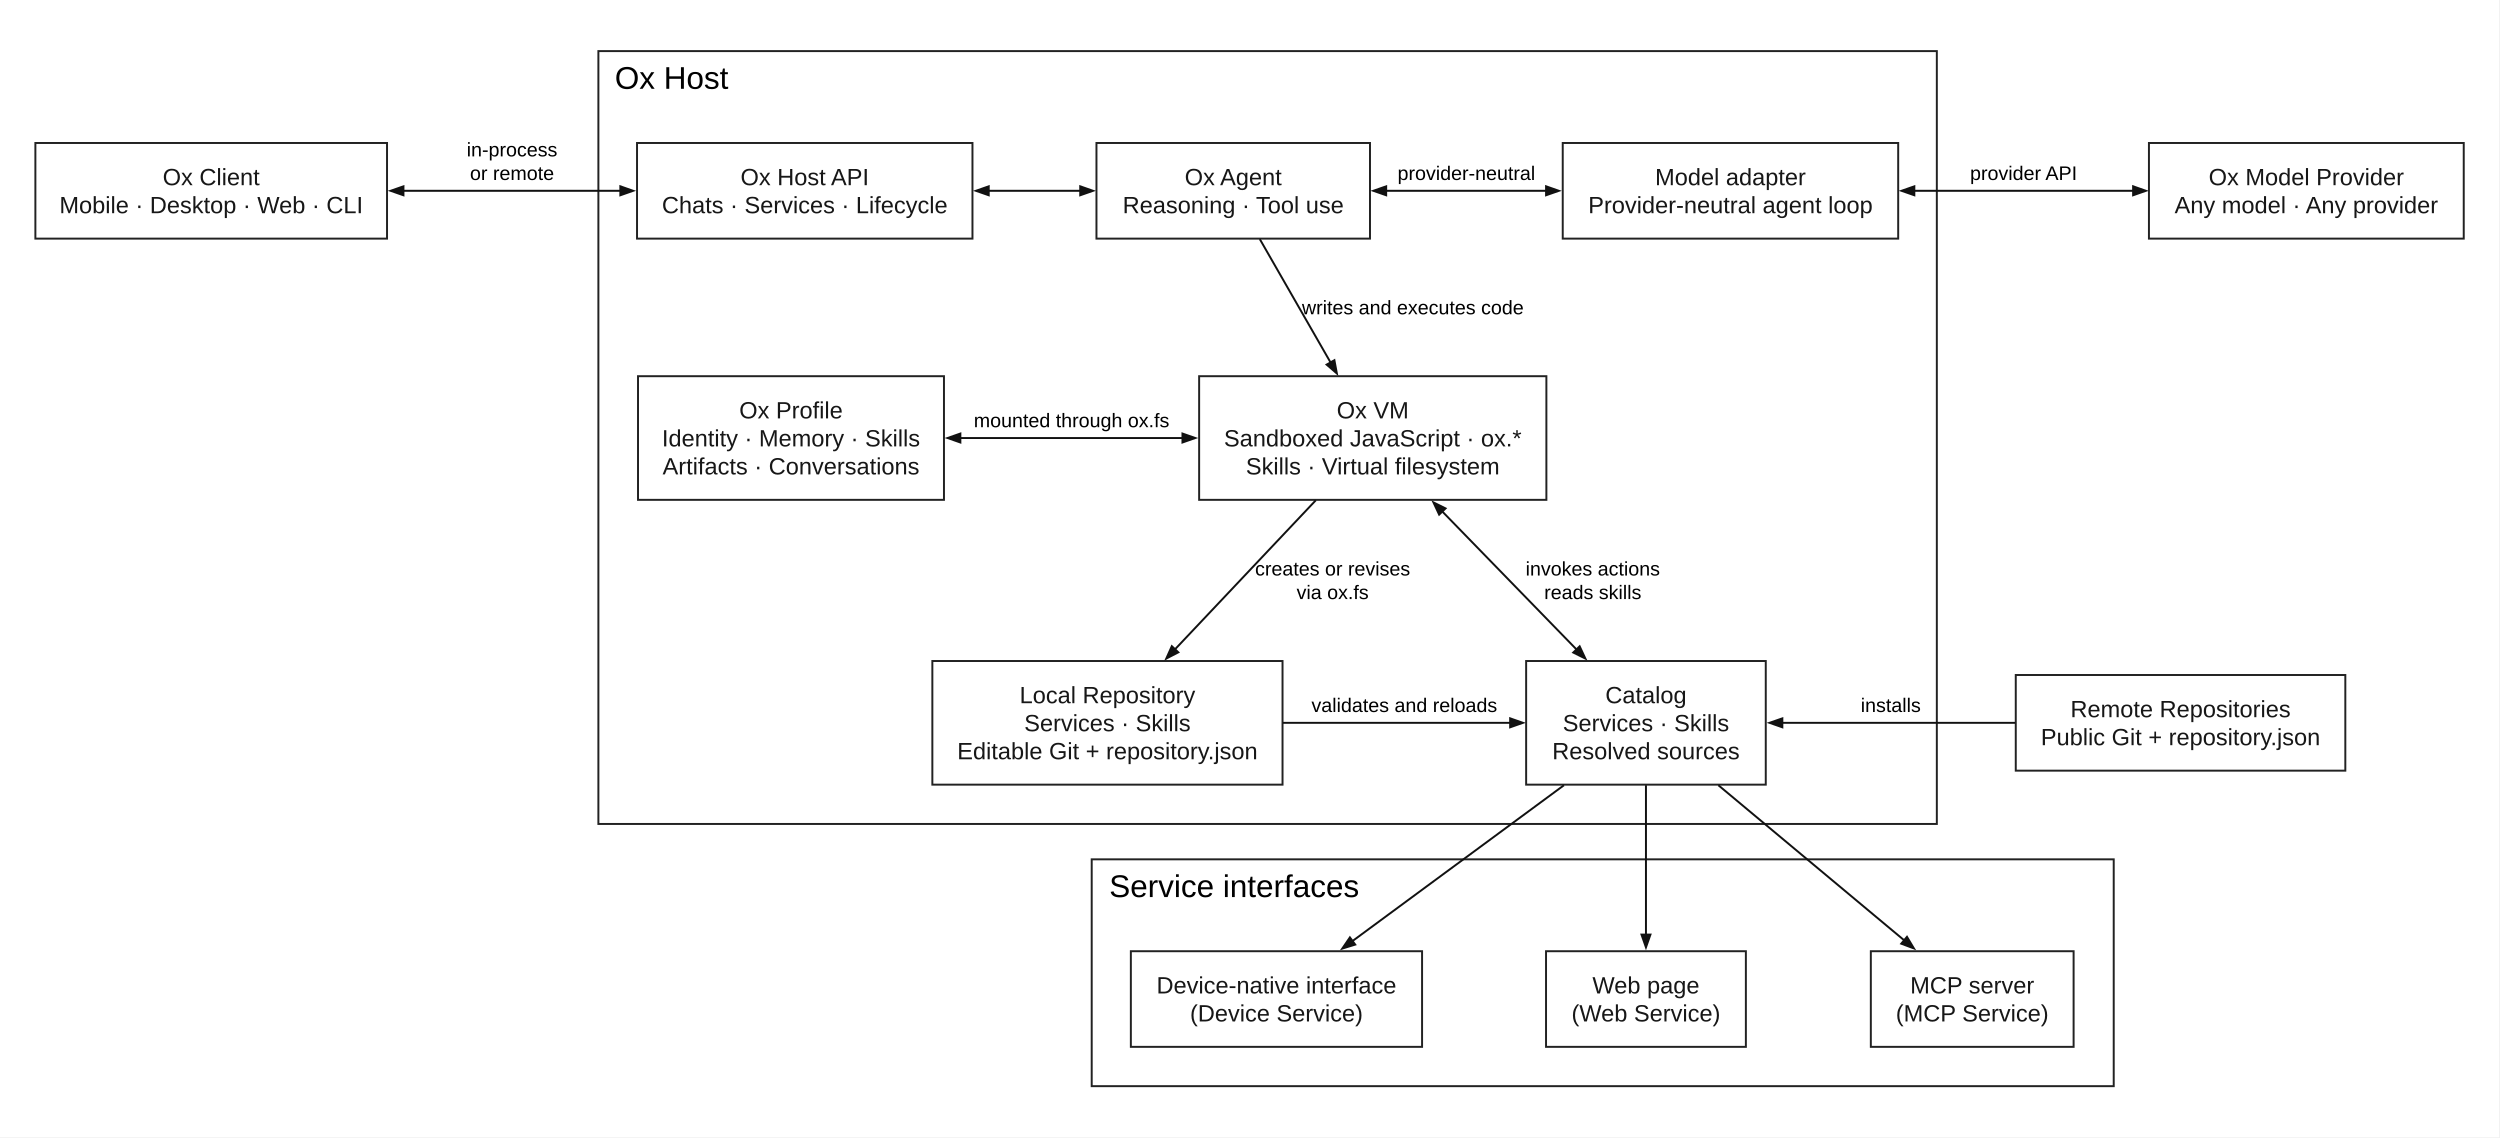
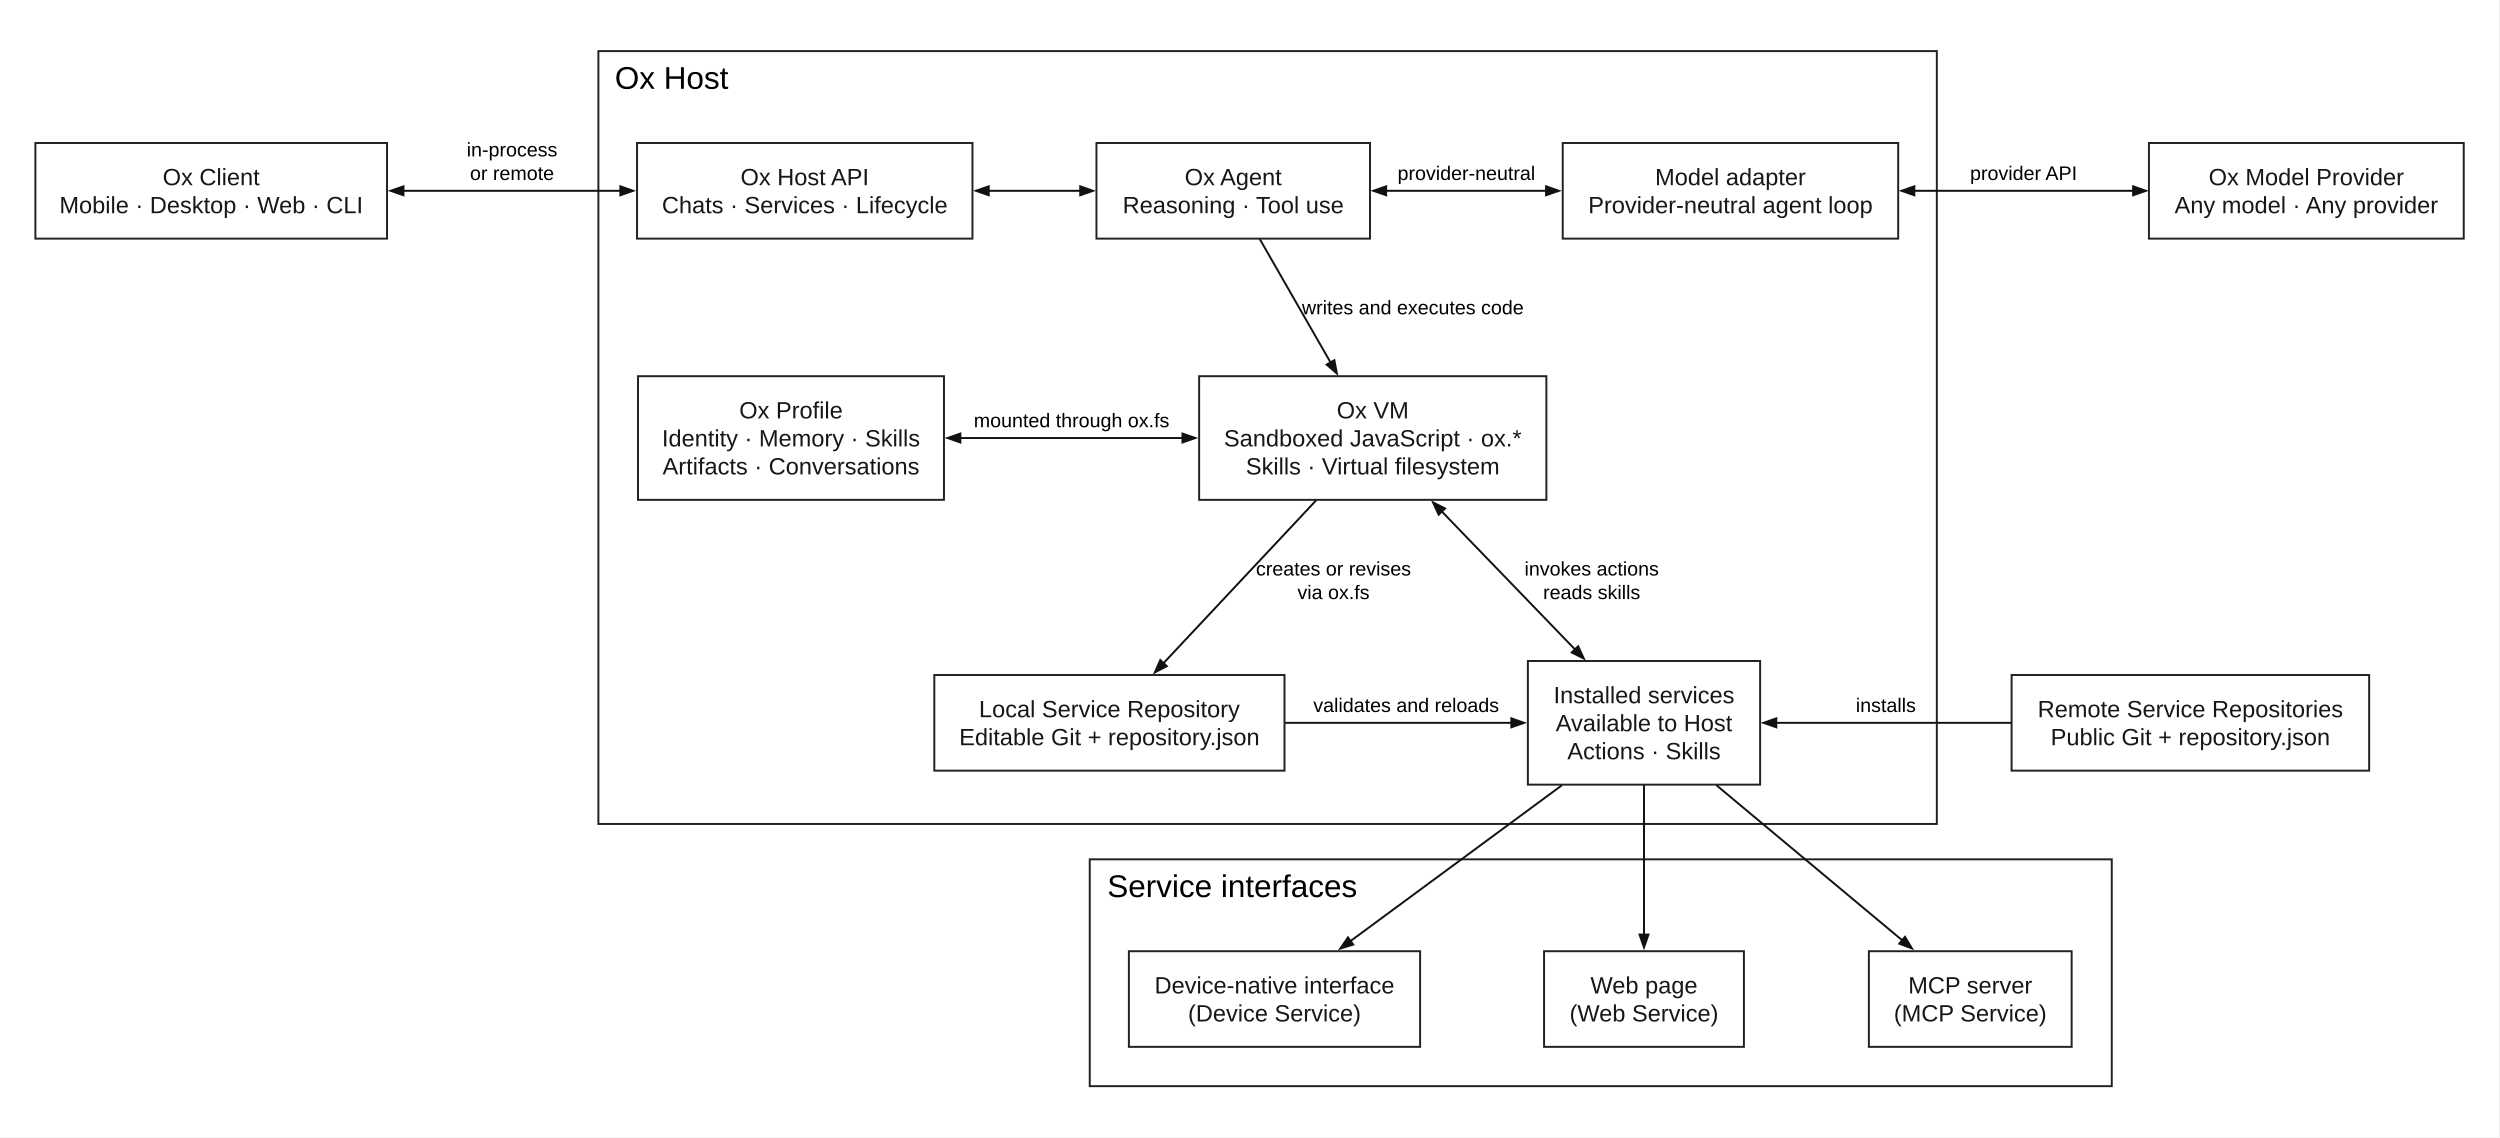
<svg xmlns="http://www.w3.org/2000/svg" width="1272pt" height="579pt" viewBox="0.00 0.00 1272.00 579.00">
  <g id="graph0" class="graph" transform="scale(1 1) rotate(0) translate(18 560.64)">
    <polygon fill="white" stroke="none" points="-18,18 -18,-560.64 1253.55,-560.64 1253.55,18 -18,18" />
    <g id="clust1" class="cluster">
      <polygon fill="white" stroke="#222222" points="286.46,-141.41 286.46,-534.64 967.46,-534.64 967.46,-141.41 286.46,-141.41" />
      <text xml:space="preserve" text-anchor="middle" x="323.71" y="-515.44" font-family="Arial" font-size="16.00">Ox Host</text>
    </g>
    <g id="clust2" class="cluster">
-       <polygon fill="white" stroke="#222222" points="537.46,-8 537.46,-123.41 1057.46,-123.41 1057.46,-8 537.46,-8" />
-       <text xml:space="preserve" text-anchor="middle" x="609.96" y="-104.21" font-family="Arial" font-size="16.00">Service interfaces</text>
+       <polygon fill="white" stroke="#222222" points="536.46,-8 536.46,-123.41 1056.46,-123.41 1056.46,-8 536.46,-8" />
+       <text xml:space="preserve" text-anchor="middle" x="608.96" y="-104.21" font-family="Arial" font-size="16.00">Service interfaces</text>
    </g>
    <g id="node1" class="node">
      <polygon fill="white" stroke="#222222" points="178.92,-487.89 0,-487.89 0,-439.23 178.92,-439.23 178.92,-487.89" />
      <text xml:space="preserve" text-anchor="middle" x="89.46" y="-466.41" font-family="Arial" font-size="12.00" fill="#171717">Ox Client</text>
      <text xml:space="preserve" text-anchor="middle" x="89.46" y="-452.16" font-family="Arial" font-size="12.00" fill="#171717">Mobile · Desktop · Web · CLI</text>
    </g>
    <g id="node2" class="node">
      <polygon fill="white" stroke="#222222" points="476.79,-487.89 306.12,-487.89 306.12,-439.23 476.79,-439.23 476.79,-487.89" />
      <text xml:space="preserve" text-anchor="middle" x="391.46" y="-466.41" font-family="Arial" font-size="12.00" fill="#171717">Ox Host API</text>
      <text xml:space="preserve" text-anchor="middle" x="391.46" y="-452.16" font-family="Arial" font-size="12.00" fill="#171717">Chats · Services · Lifecycle</text>
    </g>
    <g id="edge3" class="edge">
      <path fill="none" stroke="#111111" d="M186.83,-463.56C222.38,-463.56 262.5,-463.56 297.74,-463.56" />
      <polygon fill="#111111" stroke="#111111" points="187.27,-461.29 180.77,-463.56 187.27,-465.84 187.27,-461.29" />
      <polygon fill="#111111" stroke="#111111" points="297.63,-465.84 304.13,-463.56 297.63,-461.29 297.63,-465.84" />
      <text xml:space="preserve" text-anchor="middle" x="242.52" y="-481.06" font-family="Arial" font-size="10.00">in-process</text>
      <text xml:space="preserve" text-anchor="middle" x="242.52" y="-469.06" font-family="Arial" font-size="10.00">or remote</text>
    </g>
    <g id="node3" class="node">
      <polygon fill="white" stroke="#222222" points="679.05,-487.89 539.88,-487.89 539.88,-439.23 679.05,-439.23 679.05,-487.89" />
      <text xml:space="preserve" text-anchor="middle" x="609.46" y="-466.41" font-family="Arial" font-size="12.00" fill="#171717">Ox Agent</text>
      <text xml:space="preserve" text-anchor="middle" x="609.46" y="-452.16" font-family="Arial" font-size="12.00" fill="#171717">Reasoning · Tool use</text>
    </g>
    <g id="edge4" class="edge">
      <path fill="none" stroke="#111111" d="M484.87,-463.56C500.55,-463.56 516.24,-463.56 531.93,-463.56" />
      <polygon fill="#111111" stroke="#111111" points="485.06,-461.29 478.56,-463.56 485.06,-465.84 485.06,-461.29" />
      <polygon fill="#111111" stroke="#111111" points="531.62,-465.84 538.12,-463.56 531.62,-461.29 531.62,-465.84" />
    </g>
    <g id="node4" class="node">
      <polygon fill="white" stroke="#222222" points="947.8,-487.89 777.12,-487.89 777.12,-439.23 947.8,-439.23 947.8,-487.89" />
      <text xml:space="preserve" text-anchor="middle" x="862.46" y="-466.41" font-family="Arial" font-size="12.00" fill="#171717">Model adapter</text>
      <text xml:space="preserve" text-anchor="middle" x="862.46" y="-452.16" font-family="Arial" font-size="12.00" fill="#171717">Provider-neutral agent loop</text>
    </g>
    <g id="edge5" class="edge">
      <path fill="none" stroke="#111111" d="M687.15,-463.56C712.93,-463.56 741.91,-463.56 768.77,-463.56" />
      <polygon fill="#111111" stroke="#111111" points="687.28,-461.29 680.78,-463.56 687.28,-465.84 687.28,-461.29" />
      <polygon fill="#111111" stroke="#111111" points="768.64,-465.84 775.14,-463.56 768.64,-461.29 768.64,-465.84" />
      <text xml:space="preserve" text-anchor="middle" x="728.09" y="-469.06" font-family="Arial" font-size="10.00">provider-neutral</text>
    </g>
    <g id="node6" class="node">
      <polygon fill="white" stroke="#222222" points="768.8,-369.23 592.12,-369.23 592.12,-306.32 768.8,-306.32 768.8,-369.23" />
      <text xml:space="preserve" text-anchor="middle" x="680.46" y="-347.75" font-family="Arial" font-size="12.00" fill="#171717">Ox VM</text>
      <text xml:space="preserve" text-anchor="middle" x="680.46" y="-333.5" font-family="Arial" font-size="12.00" fill="#171717">Sandboxed JavaScript · ox.*</text>
      <text xml:space="preserve" text-anchor="middle" x="680.46" y="-319.25" font-family="Arial" font-size="12.00" fill="#171717">Skills · Virtual filesystem</text>
    </g>
    <g id="edge7" class="edge">
      <path fill="none" stroke="#111111" d="M622.98,-438.99C633.18,-421.21 647.36,-396.49 659.08,-376.05" />
      <polygon fill="#111111" stroke="#111111" points="660.94,-377.38 662.2,-370.61 656.99,-375.12 660.94,-377.38" />
      <text xml:space="preserve" text-anchor="middle" x="700.84" y="-400.73" font-family="Arial" font-size="10.00">writes and executes code</text>
    </g>
    <g id="node9" class="node">
      <polygon fill="white" stroke="#222222" points="1235.55,-487.89 1075.38,-487.89 1075.38,-439.23 1235.55,-439.23 1235.55,-487.89" />
      <text xml:space="preserve" text-anchor="middle" x="1155.46" y="-466.41" font-family="Arial" font-size="12.00" fill="#171717">Ox Model Provider</text>
      <text xml:space="preserve" text-anchor="middle" x="1155.46" y="-452.16" font-family="Arial" font-size="12.00" fill="#171717">Any model · Any provider</text>
    </g>
    <g id="edge6" class="edge">
      <path fill="none" stroke="#111111" d="M955.62,-463.56C991.41,-463.56 1032.13,-463.56 1067.43,-463.56" />
      <polygon fill="#111111" stroke="#111111" points="956.01,-461.29 949.51,-463.56 956.01,-465.84 956.01,-461.29" />
      <polygon fill="#111111" stroke="#111111" points="1067.33,-465.84 1073.83,-463.56 1067.33,-461.29 1067.33,-465.84" />
      <text xml:space="preserve" text-anchor="middle" x="1011.59" y="-469.06" font-family="Arial" font-size="10.00">provider API</text>
    </g>
    <g id="node5" class="node">
      <polygon fill="white" stroke="#222222" points="462.29,-369.23 306.62,-369.23 306.62,-306.32 462.29,-306.32 462.29,-369.23" />
      <text xml:space="preserve" text-anchor="middle" x="384.46" y="-347.75" font-family="Arial" font-size="12.00" fill="#171717">Ox Profile</text>
      <text xml:space="preserve" text-anchor="middle" x="384.46" y="-333.5" font-family="Arial" font-size="12.00" fill="#171717">Identity · Memory · Skills</text>
      <text xml:space="preserve" text-anchor="middle" x="384.46" y="-319.25" font-family="Arial" font-size="12.00" fill="#171717">Artifacts · Conversations</text>
    </g>
    <g id="edge8" class="edge">
      <path fill="none" stroke="#111111" d="M470.63,-337.77C506.13,-337.77 547.42,-337.77 583.94,-337.77" />
      <polygon fill="#111111" stroke="#111111" points="470.63,-335.5 464.13,-337.78 470.63,-340.05 470.63,-335.5" />
      <polygon fill="#111111" stroke="#111111" points="583.64,-340.05 590.14,-337.78 583.64,-335.5 583.64,-340.05" />
      <text xml:space="preserve" text-anchor="middle" x="527.21" y="-343.27" font-family="Arial" font-size="10.00">mounted through ox.fs</text>
    </g>
    <g id="node7" class="node">
-       <polygon fill="white" stroke="#222222" points="634.55,-224.32 456.38,-224.32 456.38,-161.41 634.55,-161.41 634.55,-224.32" />
-       <text xml:space="preserve" text-anchor="middle" x="545.46" y="-202.84" font-family="Arial" font-size="12.00" fill="#171717">Local Repository</text>
-       <text xml:space="preserve" text-anchor="middle" x="545.46" y="-188.59" font-family="Arial" font-size="12.00" fill="#171717">Services · Skills</text>
-       <text xml:space="preserve" text-anchor="middle" x="545.46" y="-174.34" font-family="Arial" font-size="12.00" fill="#171717">Editable Git + repository.json</text>
+       <polygon fill="white" stroke="#222222" points="635.55,-217.2 457.38,-217.2 457.38,-168.53 635.55,-168.53 635.55,-217.2" />
+       <text xml:space="preserve" text-anchor="middle" x="546.46" y="-195.72" font-family="Arial" font-size="12.00" fill="#171717">Local Service Repository</text>
+       <text xml:space="preserve" text-anchor="middle" x="546.46" y="-181.47" font-family="Arial" font-size="12.00" fill="#171717">Editable Git + repository.json</text>
    </g>
    <g id="edge9" class="edge">
-       <path fill="none" stroke="#111111" d="M651.5,-306.12C630.5,-283.89 602.02,-253.74 579.86,-230.28" />
-       <polygon fill="#111111" stroke="#111111" points="581.53,-228.74 575.41,-225.57 578.22,-231.86 581.53,-228.74" />
-       <text xml:space="preserve" text-anchor="middle" x="660.04" y="-267.82" font-family="Arial" font-size="10.00">creates or revises</text>
-       <text xml:space="preserve" text-anchor="middle" x="660.04" y="-255.82" font-family="Arial" font-size="10.00">via ox.fs</text>
+       <path fill="none" stroke="#111111" d="M651.71,-306.12C628.65,-281.52 596.48,-247.21 573.8,-223.02" />
+       <polygon fill="#111111" stroke="#111111" points="575.67,-221.7 569.57,-218.51 572.36,-224.81 575.67,-221.7" />
+       <text xml:space="preserve" text-anchor="middle" x="660.48" y="-267.82" font-family="Arial" font-size="10.00">creates or revises</text>
+       <text xml:space="preserve" text-anchor="middle" x="660.48" y="-255.82" font-family="Arial" font-size="10.00">via ox.fs</text>
    </g>
    <g id="node8" class="node">
-       <polygon fill="white" stroke="#222222" points="880.42,-224.32 758.5,-224.32 758.5,-161.41 880.42,-161.41 880.42,-224.32" />
-       <text xml:space="preserve" text-anchor="middle" x="819.46" y="-202.84" font-family="Arial" font-size="12.00" fill="#171717">Catalog</text>
-       <text xml:space="preserve" text-anchor="middle" x="819.46" y="-188.59" font-family="Arial" font-size="12.00" fill="#171717">Services · Skills</text>
-       <text xml:space="preserve" text-anchor="middle" x="819.46" y="-174.34" font-family="Arial" font-size="12.00" fill="#171717">Resolved sources</text>
+       <polygon fill="white" stroke="#222222" points="877.55,-224.32 759.38,-224.32 759.38,-161.41 877.55,-161.41 877.55,-224.32" />
+       <text xml:space="preserve" text-anchor="middle" x="818.46" y="-202.84" font-family="Arial" font-size="12.00" fill="#171717">Installed services</text>
+       <text xml:space="preserve" text-anchor="middle" x="818.46" y="-188.59" font-family="Arial" font-size="12.00" fill="#171717">Available to Host</text>
+       <text xml:space="preserve" text-anchor="middle" x="818.46" y="-174.34" font-family="Arial" font-size="12.00" fill="#171717">Actions · Skills</text>
    </g>
    <g id="edge10" class="edge">
-       <path fill="none" stroke="#111111" d="M715.64,-300.6C736.63,-279.02 763.2,-251.71 784.2,-230.12" />
-       <polygon fill="#111111" stroke="#111111" points="714.24,-298.79 711.33,-305.03 717.5,-301.96 714.24,-298.79" />
-       <polygon fill="#111111" stroke="#111111" points="785.73,-231.8 788.64,-225.56 782.47,-228.63 785.73,-231.8" />
-       <text xml:space="preserve" text-anchor="middle" x="792.41" y="-267.82" font-family="Arial" font-size="10.00">invokes actions</text>
-       <text xml:space="preserve" text-anchor="middle" x="792.41" y="-255.82" font-family="Arial" font-size="10.00">reads skills</text>
+       <path fill="none" stroke="#111111" d="M715.39,-300.6C736.23,-279.02 762.6,-251.71 783.45,-230.12" />
+       <polygon fill="#111111" stroke="#111111" points="713.99,-298.77 711.12,-305.03 717.27,-301.93 713.99,-298.77" />
+       <polygon fill="#111111" stroke="#111111" points="784.97,-231.82 787.85,-225.56 781.7,-228.66 784.97,-231.82" />
+       <text xml:space="preserve" text-anchor="middle" x="791.85" y="-267.82" font-family="Arial" font-size="10.00">invokes actions</text>
+       <text xml:space="preserve" text-anchor="middle" x="791.85" y="-255.82" font-family="Arial" font-size="10.00">reads skills</text>
    </g>
    <g id="edge11" class="edge">
-       <path fill="none" stroke="#111111" d="M634.8,-192.87C672.4,-192.87 715.48,-192.87 750.56,-192.87" />
-       <polygon fill="#111111" stroke="#111111" points="750.37,-195.14 756.87,-192.87 750.37,-190.59 750.37,-195.14" />
-       <text xml:space="preserve" text-anchor="middle" x="696.52" y="-198.37" font-family="Arial" font-size="10.00">validates and reloads</text>
+       <path fill="none" stroke="#111111" d="M635.9,-192.87C673.47,-192.87 716.43,-192.87 751.24,-192.87" />
+       <polygon fill="#111111" stroke="#111111" points="750.98,-195.14 757.48,-192.87 750.98,-190.59 750.98,-195.14" />
+       <text xml:space="preserve" text-anchor="middle" x="697.46" y="-198.37" font-family="Arial" font-size="10.00">validates and reloads</text>
    </g>
    <g id="node10" class="node">
-       <polygon fill="white" stroke="#222222" points="1175.3,-217.2 1007.62,-217.2 1007.62,-168.53 1175.3,-168.53 1175.3,-217.2" />
-       <text xml:space="preserve" text-anchor="middle" x="1091.46" y="-195.72" font-family="Arial" font-size="12.00" fill="#171717">Remote Repositories</text>
-       <text xml:space="preserve" text-anchor="middle" x="1091.46" y="-181.47" font-family="Arial" font-size="12.00" fill="#171717">Public Git + repository.json</text>
+       <polygon fill="white" stroke="#222222" points="1187.42,-217.2 1005.5,-217.2 1005.5,-168.53 1187.42,-168.53 1187.42,-217.2" />
+       <text xml:space="preserve" text-anchor="middle" x="1096.46" y="-195.72" font-family="Arial" font-size="12.00" fill="#171717">Remote Service Repositories</text>
+       <text xml:space="preserve" text-anchor="middle" x="1096.46" y="-181.47" font-family="Arial" font-size="12.00" fill="#171717">Public Git + repository.json</text>
    </g>
    <g id="edge12" class="edge">
-       <path fill="none" stroke="#111111" d="M888.42,-192.87C924.59,-192.87 969.18,-192.87 1007.36,-192.87" />
-       <polygon fill="#111111" stroke="#111111" points="888.85,-190.59 882.35,-192.87 888.85,-195.14 888.85,-190.59" />
-       <text xml:space="preserve" text-anchor="middle" x="944.02" y="-198.37" font-family="Arial" font-size="10.00">installs</text>
+       <path fill="none" stroke="#111111" d="M885.74,-192.87C921.62,-192.87 966.28,-192.87 1005.24,-192.87" />
+       <polygon fill="#111111" stroke="#111111" points="885.77,-190.59 879.27,-192.87 885.77,-195.14 885.77,-190.59" />
+       <text xml:space="preserve" text-anchor="middle" x="941.52" y="-198.37" font-family="Arial" font-size="10.00">installs</text>
    </g>
    <g id="node11" class="node">
-       <polygon fill="white" stroke="#222222" points="705.55,-76.66 557.38,-76.66 557.38,-28 705.55,-28 705.55,-76.66" />
-       <text xml:space="preserve" text-anchor="middle" x="631.46" y="-55.18" font-family="Arial" font-size="12.00" fill="#171717">Device-native interface</text>
-       <text xml:space="preserve" text-anchor="middle" x="631.46" y="-40.93" font-family="Arial" font-size="12.00" fill="#171717">(Device Service)</text>
+       <polygon fill="white" stroke="#222222" points="704.55,-76.66 556.38,-76.66 556.38,-28 704.55,-28 704.55,-76.66" />
+       <text xml:space="preserve" text-anchor="middle" x="630.46" y="-55.18" font-family="Arial" font-size="12.00" fill="#171717">Device-native interface</text>
+       <text xml:space="preserve" text-anchor="middle" x="630.46" y="-40.93" font-family="Arial" font-size="12.00" fill="#171717">(Device Service)</text>
    </g>
    <g id="edge13" class="edge">
-       <path fill="none" stroke="#111111" d="M777.74,-161.12C745.49,-137.35 701.2,-104.72 669.83,-81.6" />
-       <polygon fill="#111111" stroke="#111111" points="671.53,-80.03 664.95,-78.01 668.83,-83.7 671.53,-80.03" />
+       <path fill="none" stroke="#111111" d="M776.74,-161.12C744.49,-137.35 700.2,-104.72 668.83,-81.6" />
+       <polygon fill="#111111" stroke="#111111" points="670.53,-80.03 663.95,-78.01 667.83,-83.7 670.53,-80.03" />
    </g>
    <g id="node12" class="node">
-       <polygon fill="white" stroke="#222222" points="870.3,-76.66 768.62,-76.66 768.62,-28 870.3,-28 870.3,-76.66" />
-       <text xml:space="preserve" text-anchor="middle" x="819.46" y="-55.18" font-family="Arial" font-size="12.00" fill="#171717">Web page</text>
-       <text xml:space="preserve" text-anchor="middle" x="819.46" y="-40.93" font-family="Arial" font-size="12.00" fill="#171717">(Web Service)</text>
+       <polygon fill="white" stroke="#222222" points="869.3,-76.66 767.62,-76.66 767.62,-28 869.3,-28 869.3,-76.66" />
+       <text xml:space="preserve" text-anchor="middle" x="818.46" y="-55.18" font-family="Arial" font-size="12.00" fill="#171717">Web page</text>
+       <text xml:space="preserve" text-anchor="middle" x="818.46" y="-40.93" font-family="Arial" font-size="12.00" fill="#171717">(Web Service)</text>
    </g>
    <g id="edge14" class="edge">
-       <path fill="none" stroke="#111111" d="M819.46,-161.12C819.46,-138.44 819.46,-107.69 819.46,-84.84" />
-       <polygon fill="#111111" stroke="#111111" points="821.74,-85.12 819.46,-78.62 817.19,-85.12 821.74,-85.12" />
+       <path fill="none" stroke="#111111" d="M818.46,-161.12C818.46,-138.44 818.46,-107.69 818.46,-84.84" />
+       <polygon fill="#111111" stroke="#111111" points="820.74,-85.12 818.46,-78.62 816.19,-85.12 820.74,-85.12" />
    </g>
    <g id="node13" class="node">
-       <polygon fill="white" stroke="#222222" points="1037.05,-76.66 933.88,-76.66 933.88,-28 1037.05,-28 1037.05,-76.66" />
-       <text xml:space="preserve" text-anchor="middle" x="985.46" y="-55.18" font-family="Arial" font-size="12.00" fill="#171717">MCP server</text>
-       <text xml:space="preserve" text-anchor="middle" x="985.46" y="-40.93" font-family="Arial" font-size="12.00" fill="#171717">(MCP Service)</text>
+       <polygon fill="white" stroke="#222222" points="1036.05,-76.66 932.88,-76.66 932.88,-28 1036.05,-28 1036.05,-76.66" />
+       <text xml:space="preserve" text-anchor="middle" x="984.46" y="-55.18" font-family="Arial" font-size="12.00" fill="#171717">MCP server</text>
+       <text xml:space="preserve" text-anchor="middle" x="984.46" y="-40.93" font-family="Arial" font-size="12.00" fill="#171717">(MCP Service)</text>
    </g>
    <g id="edge15" class="edge">
-       <path fill="none" stroke="#111111" d="M856.3,-161.12C884.54,-137.55 923.23,-105.26 950.89,-82.18" />
-       <polygon fill="#111111" stroke="#111111" points="952.27,-83.99 955.8,-78.08 949.35,-80.5 952.27,-83.99" />
+       <path fill="none" stroke="#111111" d="M855.3,-161.12C883.54,-137.55 922.23,-105.26 949.89,-82.18" />
+       <polygon fill="#111111" stroke="#111111" points="951.27,-83.99 954.8,-78.08 948.35,-80.5 951.27,-83.99" />
    </g>
  </g>
</svg>
